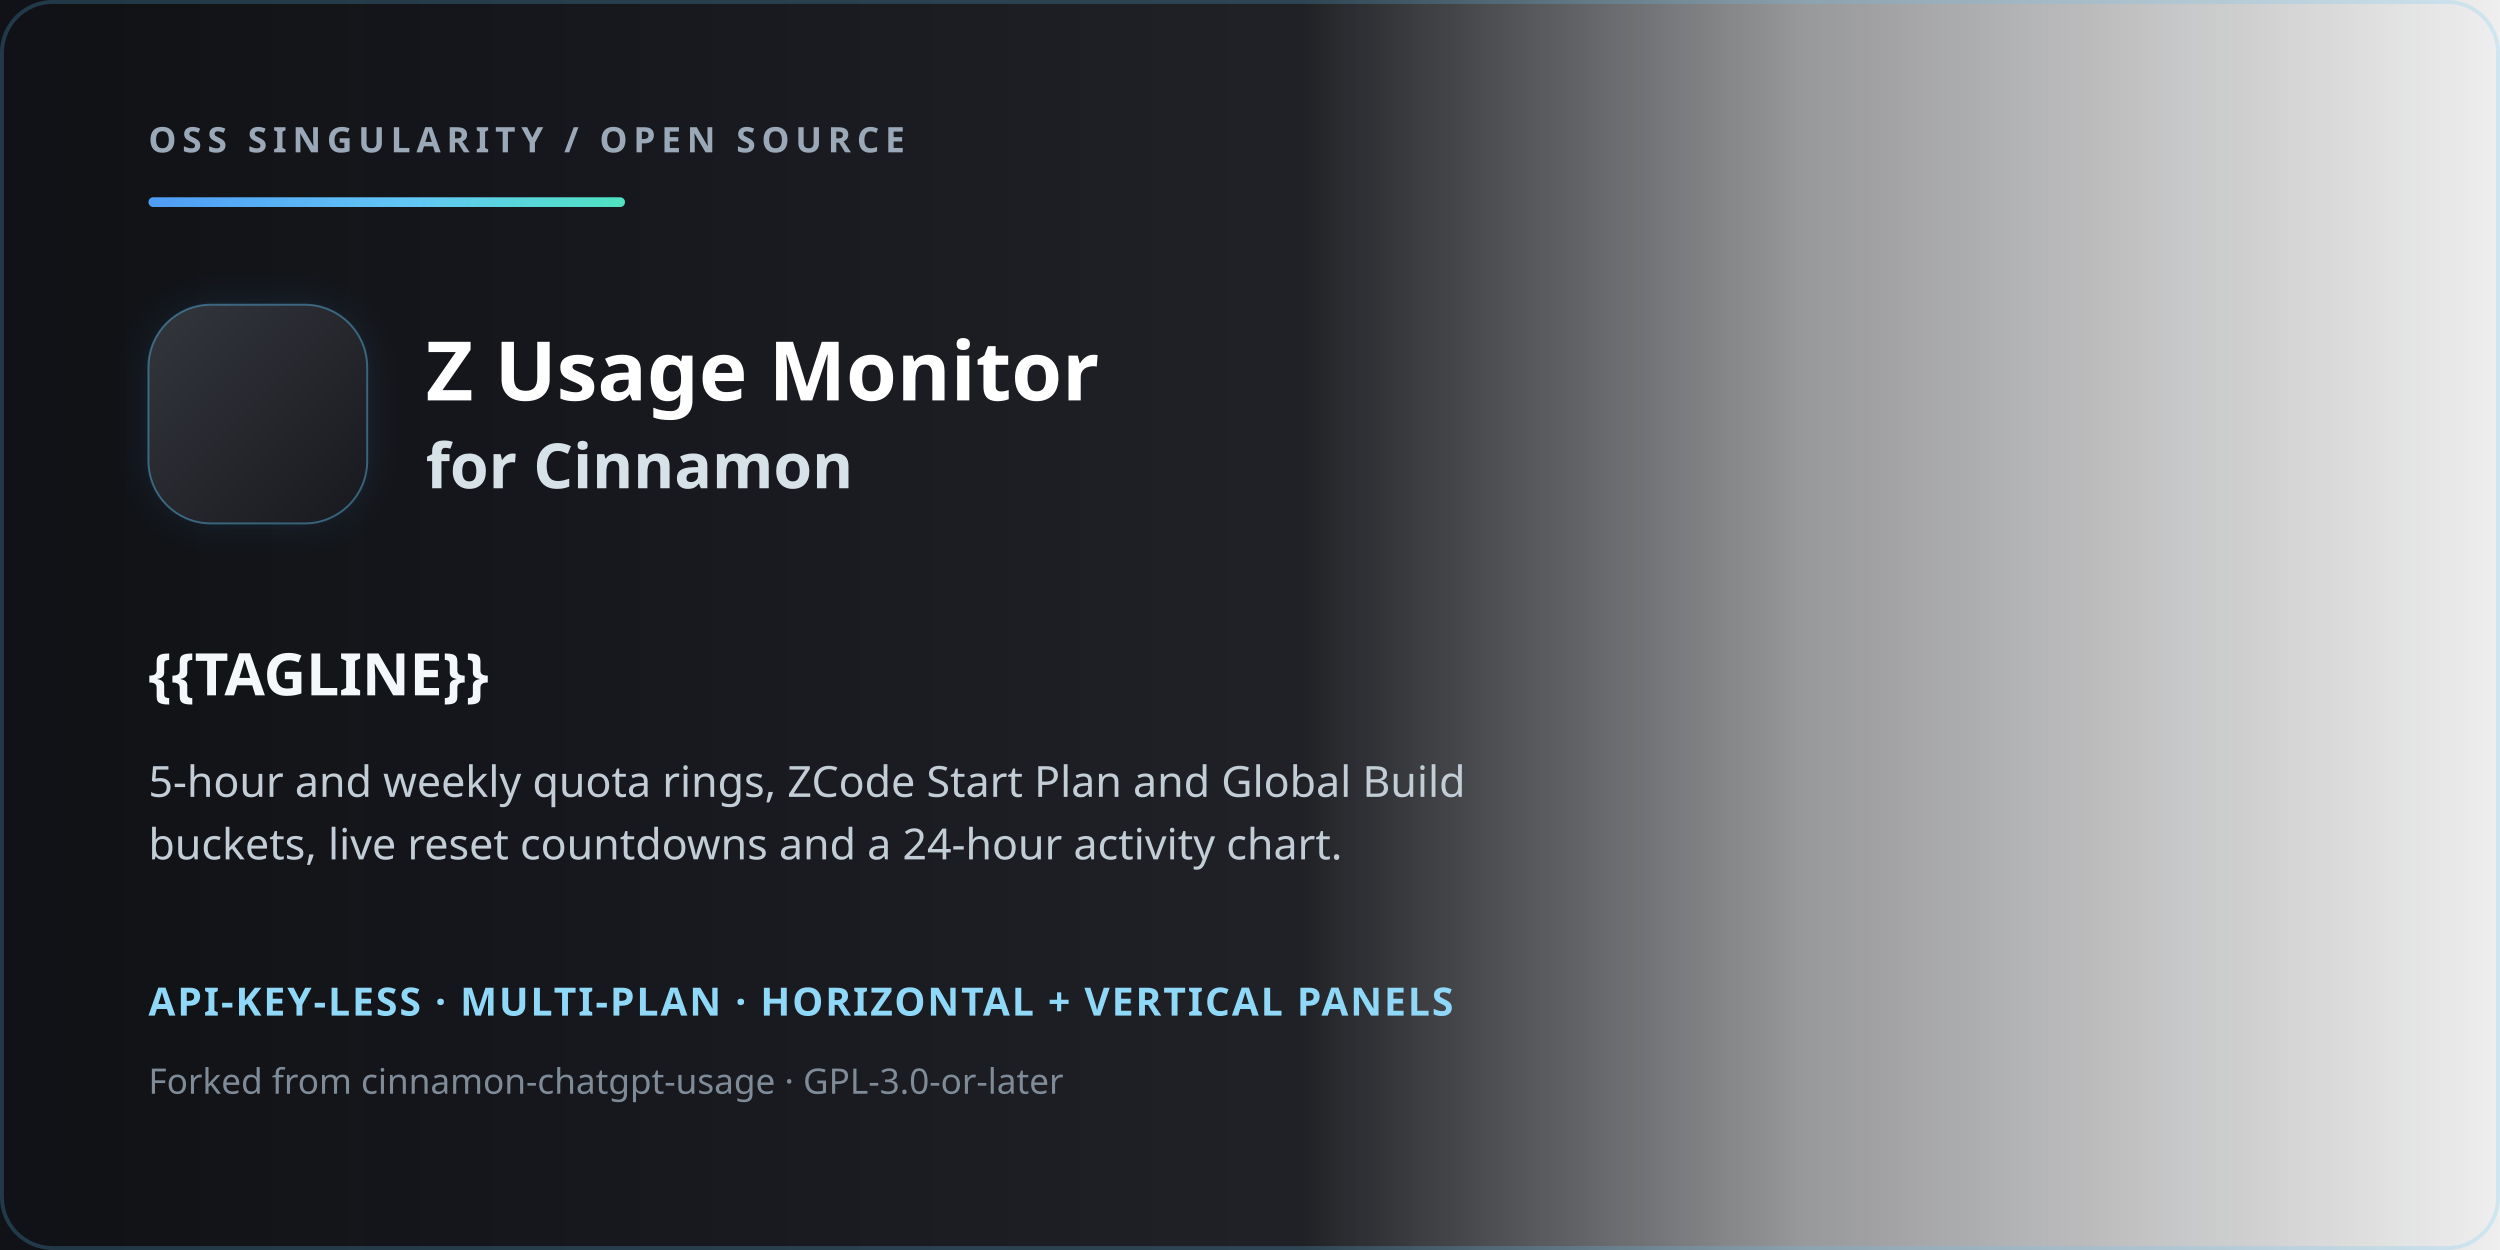
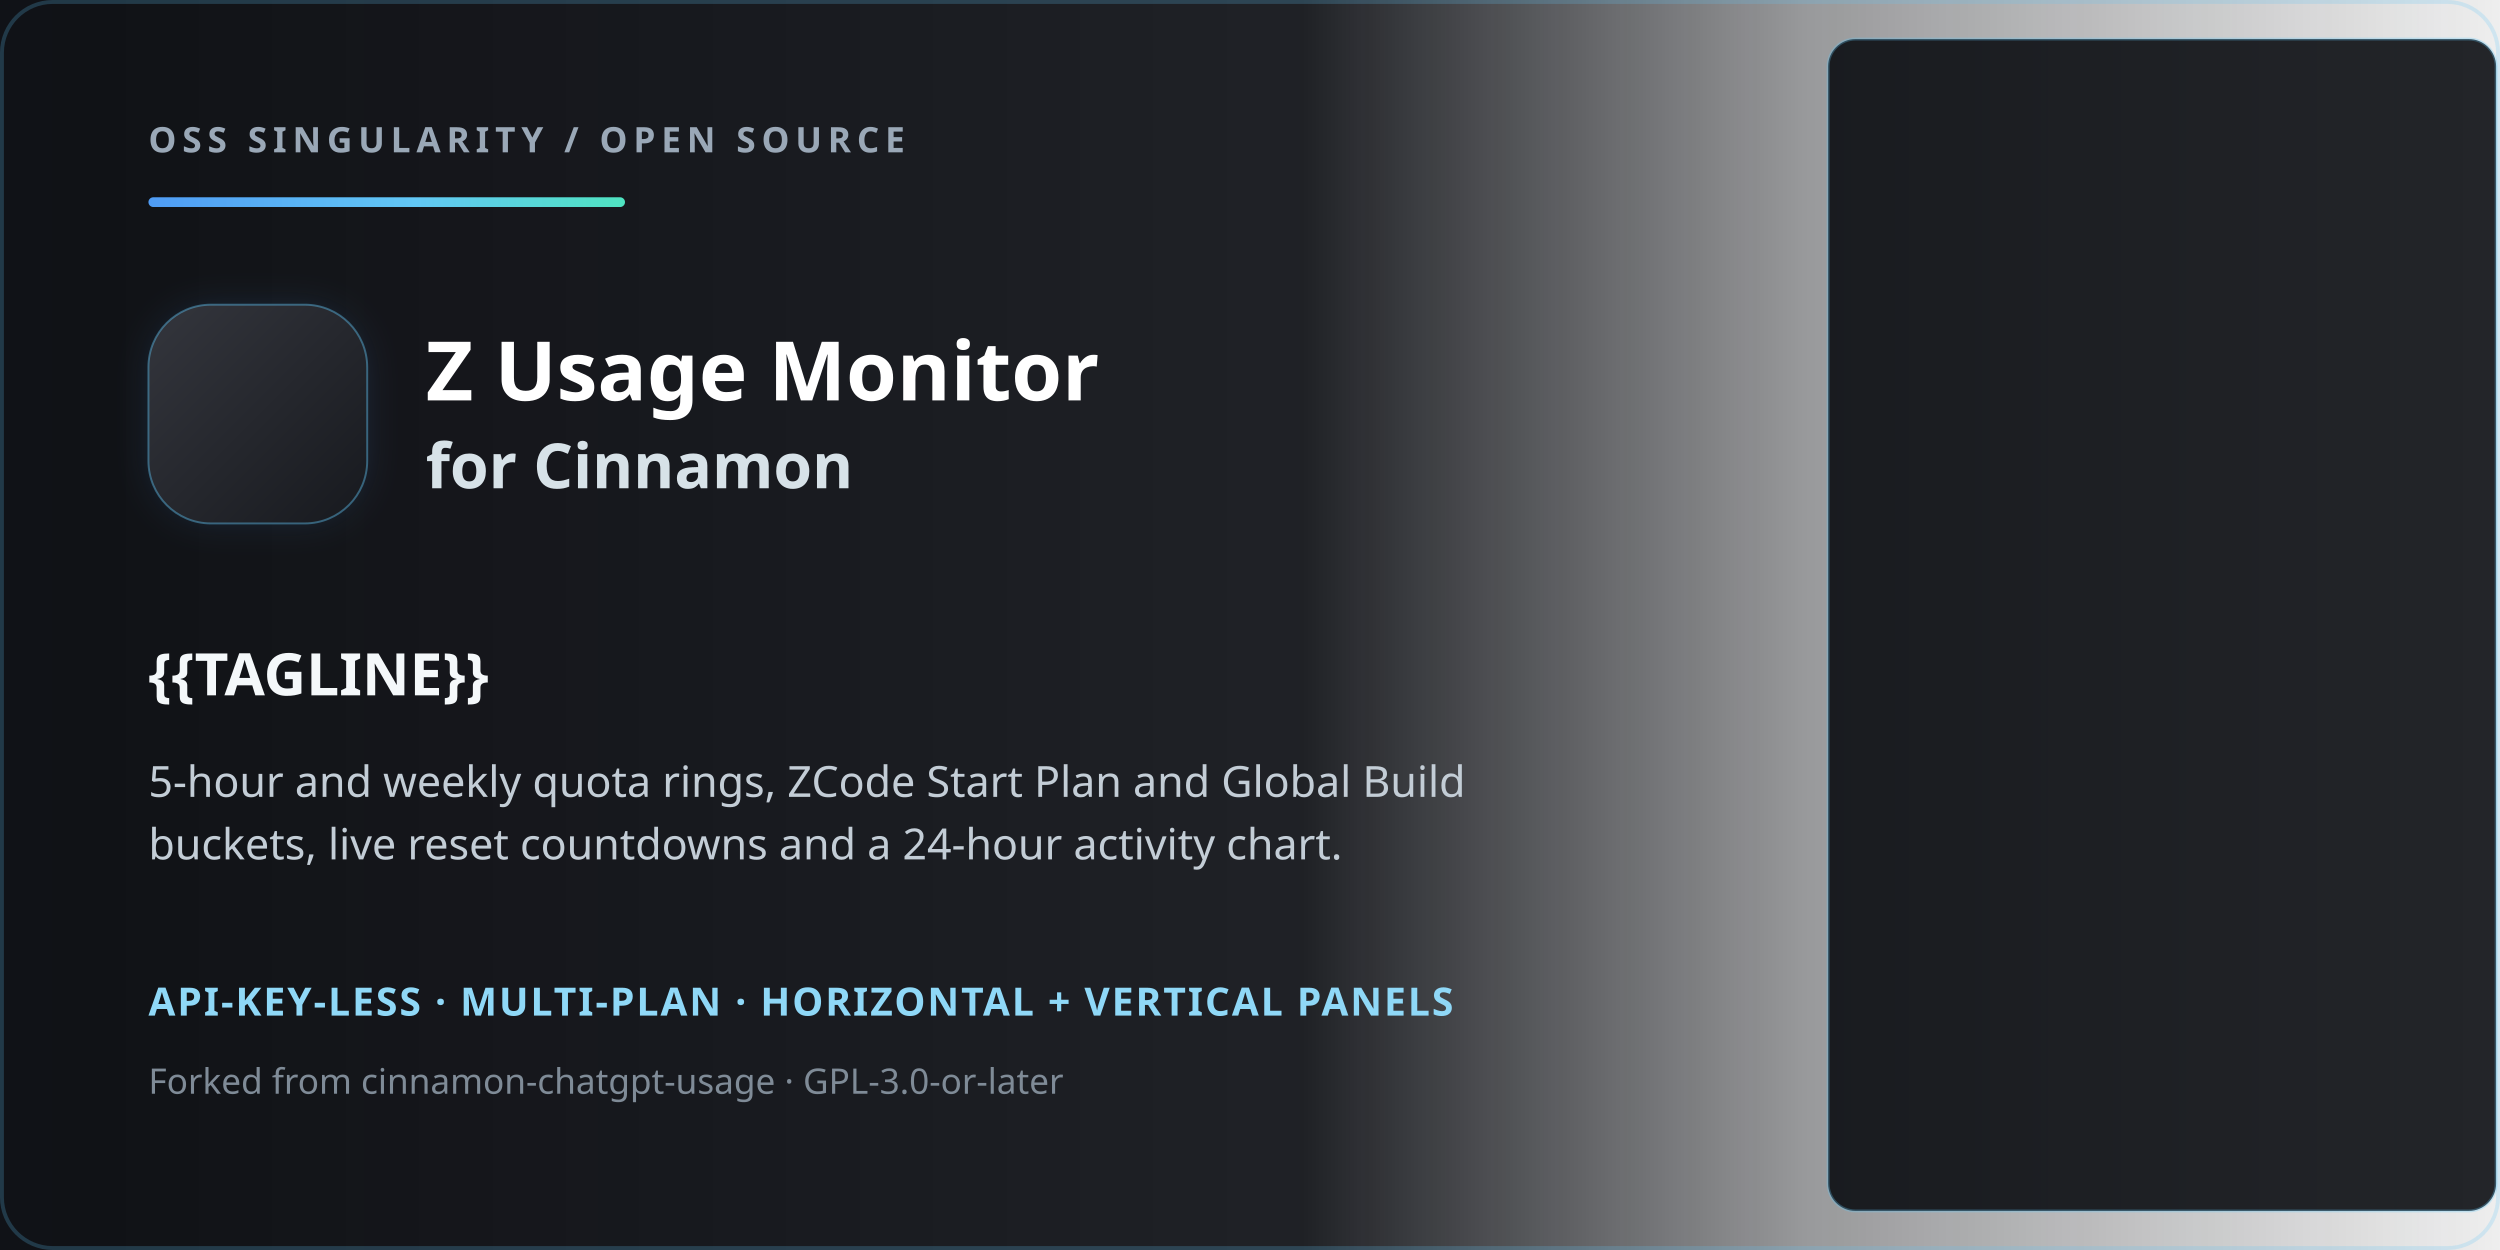
<svg xmlns="http://www.w3.org/2000/svg" width="1280" height="640" viewBox="0 0 1280 640">
  <defs>
    <linearGradient id="leftShade" x1="0" y1="0" x2="1" y2="0">
      <stop offset="0" stop-color="#080a0f" stop-opacity="0.97" />
      <stop offset="0.52" stop-color="#080a0f" stop-opacity="0.90" />
      <stop offset="0.72" stop-color="#080a0f" stop-opacity="0.38" />
      <stop offset="1" stop-color="#080a0f" stop-opacity="0" />
    </linearGradient>
    <linearGradient id="accent" x1="0" y1="0" x2="1" y2="0">
      <stop offset="0" stop-color="#4f9cf5" />
      <stop offset="0.56" stop-color="#62c7f5" />
      <stop offset="1" stop-color="#4fe3c1" />
    </linearGradient>
    <linearGradient id="iconTile" x1="0" y1="0" x2="1" y2="1">
      <stop offset="0" stop-color="#34363d" />
      <stop offset="0.52" stop-color="#25272d" />
      <stop offset="1" stop-color="#17191e" />
    </linearGradient>
    <filter id="tileGlow" x="-40%" y="-40%" width="180%" height="180%">
      <feGaussianBlur stdDeviation="9" result="blur" />
      <feMerge>
        <feMergeNode in="blur" />
        <feMergeNode in="SourceGraphic" />
      </feMerge>
    </filter>
  </defs>
  <rect width="1280" height="640" fill="url(#leftShade)" />
  <rect x="1" y="1" width="1278" height="638" rx="26" fill="none" stroke="#62c7f5" stroke-opacity="0.22" stroke-width="2" />
+   <rect x="936" y="20" width="342" height="600" rx="14" fill="#080a0f" opacity="0.88" />
+   <rect x="936" y="20" width="342" height="600" rx="14" fill="none" stroke="#62c7f5" stroke-opacity="0.30" stroke-width="1.5" />
  <text x="76" y="78" fill="#9aa8b7" font-family="Noto Sans, sans-serif" font-size="18" font-weight="700" letter-spacing="3">OSS SINGULARITY  /  OPEN SOURCE</text>
  <rect x="76" y="101" width="244" height="5" rx="2.5" fill="url(#accent)" />
  <rect x="78" y="158" width="108" height="108" rx="31" fill="#4f9cf5" opacity="0.16" filter="url(#tileGlow)" />
  <rect x="76" y="156" width="112" height="112" rx="32" fill="url(#iconTile)" stroke="#62c7f5" stroke-opacity="0.42" />
  <text x="218" y="205" fill="#ffffff" font-family="Noto Sans, sans-serif" font-size="42" font-weight="800">Z Usage Monitor</text>
  <text x="218" y="250" fill="#d7e2e8" font-family="Noto Sans, sans-serif" font-size="32" font-weight="600">for Cinnamon</text>
  <text x="76" y="356" fill="#f4f8fa" font-family="Noto Sans, sans-serif" font-size="30" font-weight="600">{{TAGLINE}}</text>
  <text x="76" y="408" fill="#c3cdd6" font-family="Noto Sans, sans-serif" font-size="22" font-weight="500">5-hour and weekly quota rings, ZCode Start Plan and Global Build</text>
  <text x="76" y="440" fill="#c3cdd6" font-family="Noto Sans, sans-serif" font-size="22" font-weight="500">buckets, live reset countdowns and a 24-hour activity chart.</text>
  <text x="76" y="520" fill="#8fd8f7" font-family="Noto Sans, sans-serif" font-size="20" font-weight="700" letter-spacing="1">API-KEY-LESS  ·  MULTI-PLAN  ·  HORIZONTAL + VERTICAL PANELS</text>
  <text x="76" y="560" fill="#7f8b97" font-family="Noto Sans, sans-serif" font-size="18" font-weight="500">Forked from cinnamon-chatgpt-usage  ·  GPL-3.0-or-later</text>
</svg>
